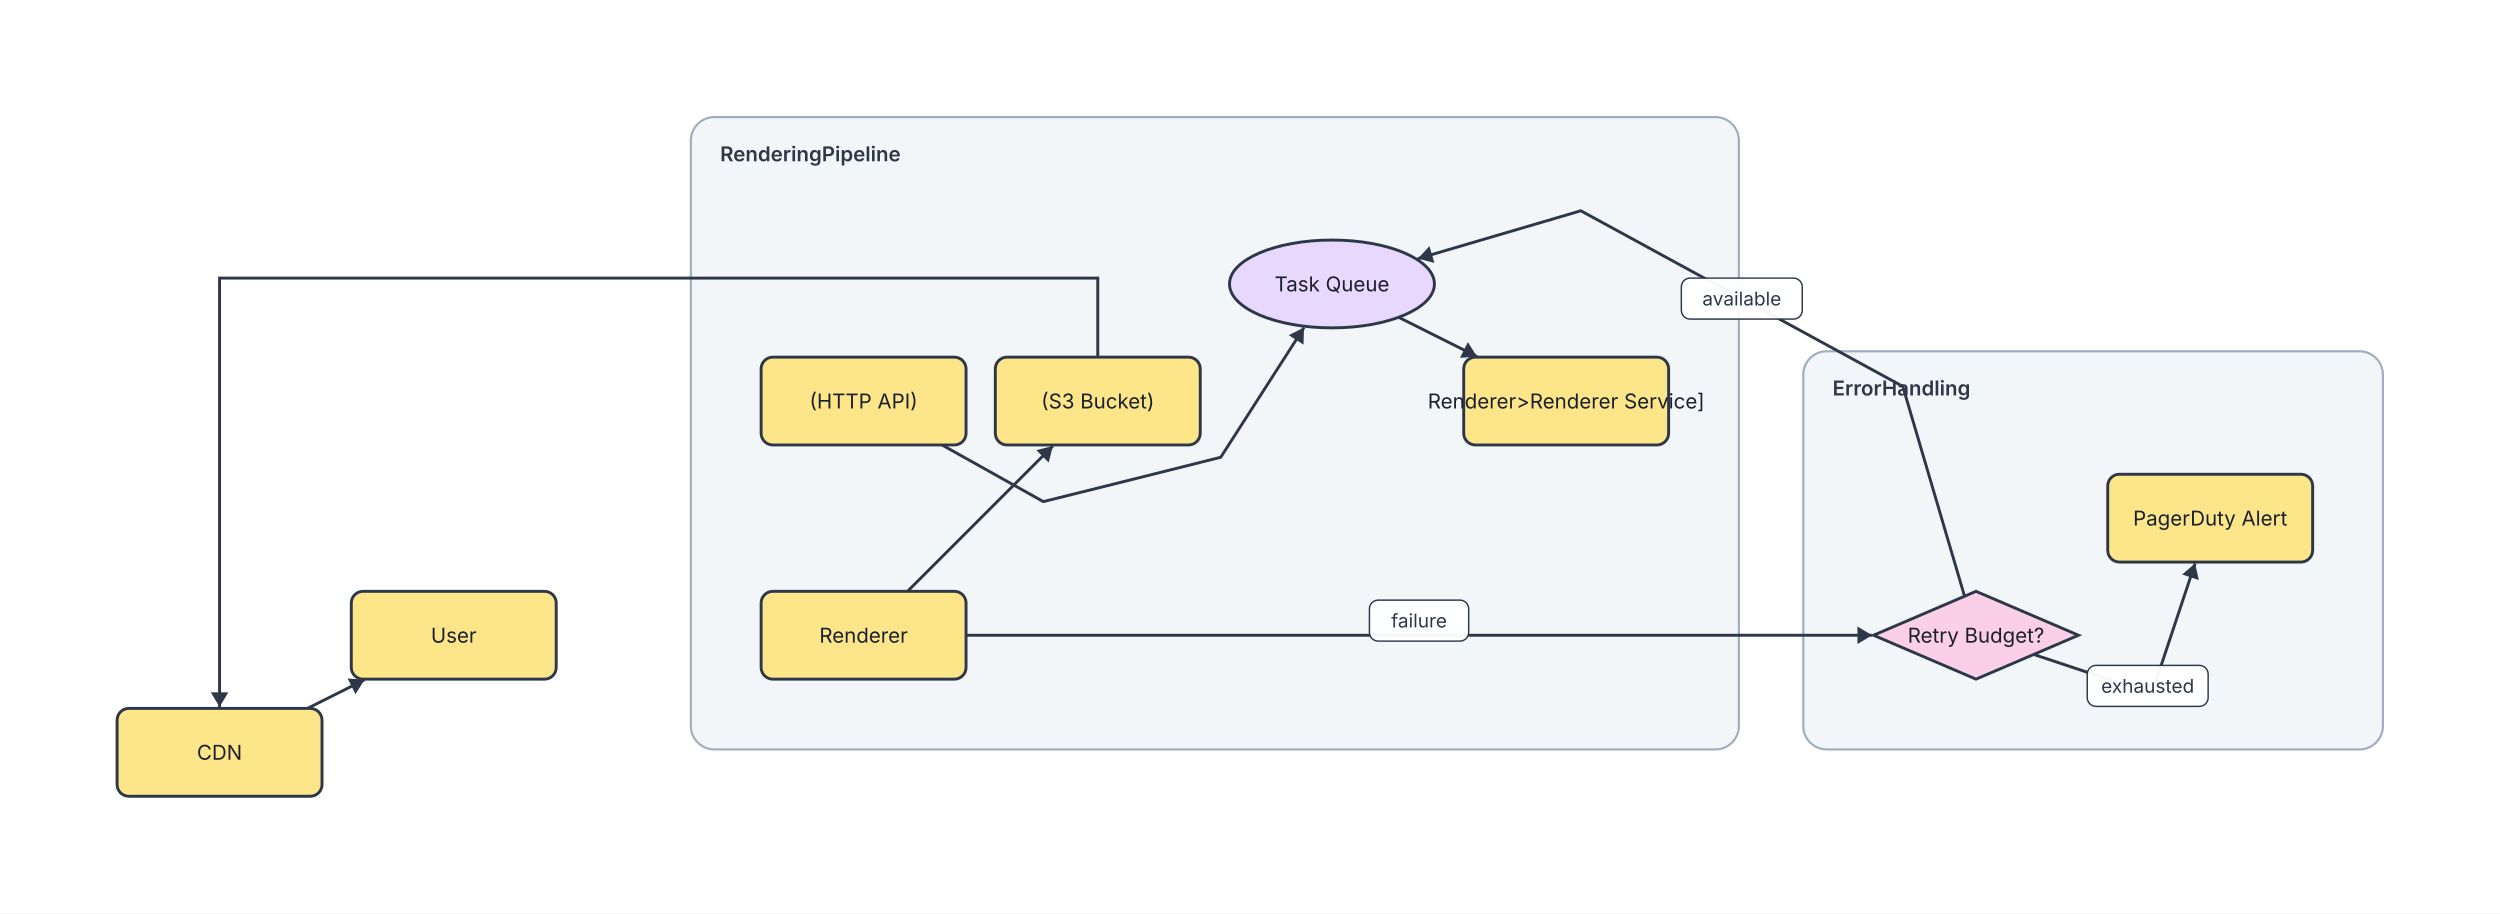
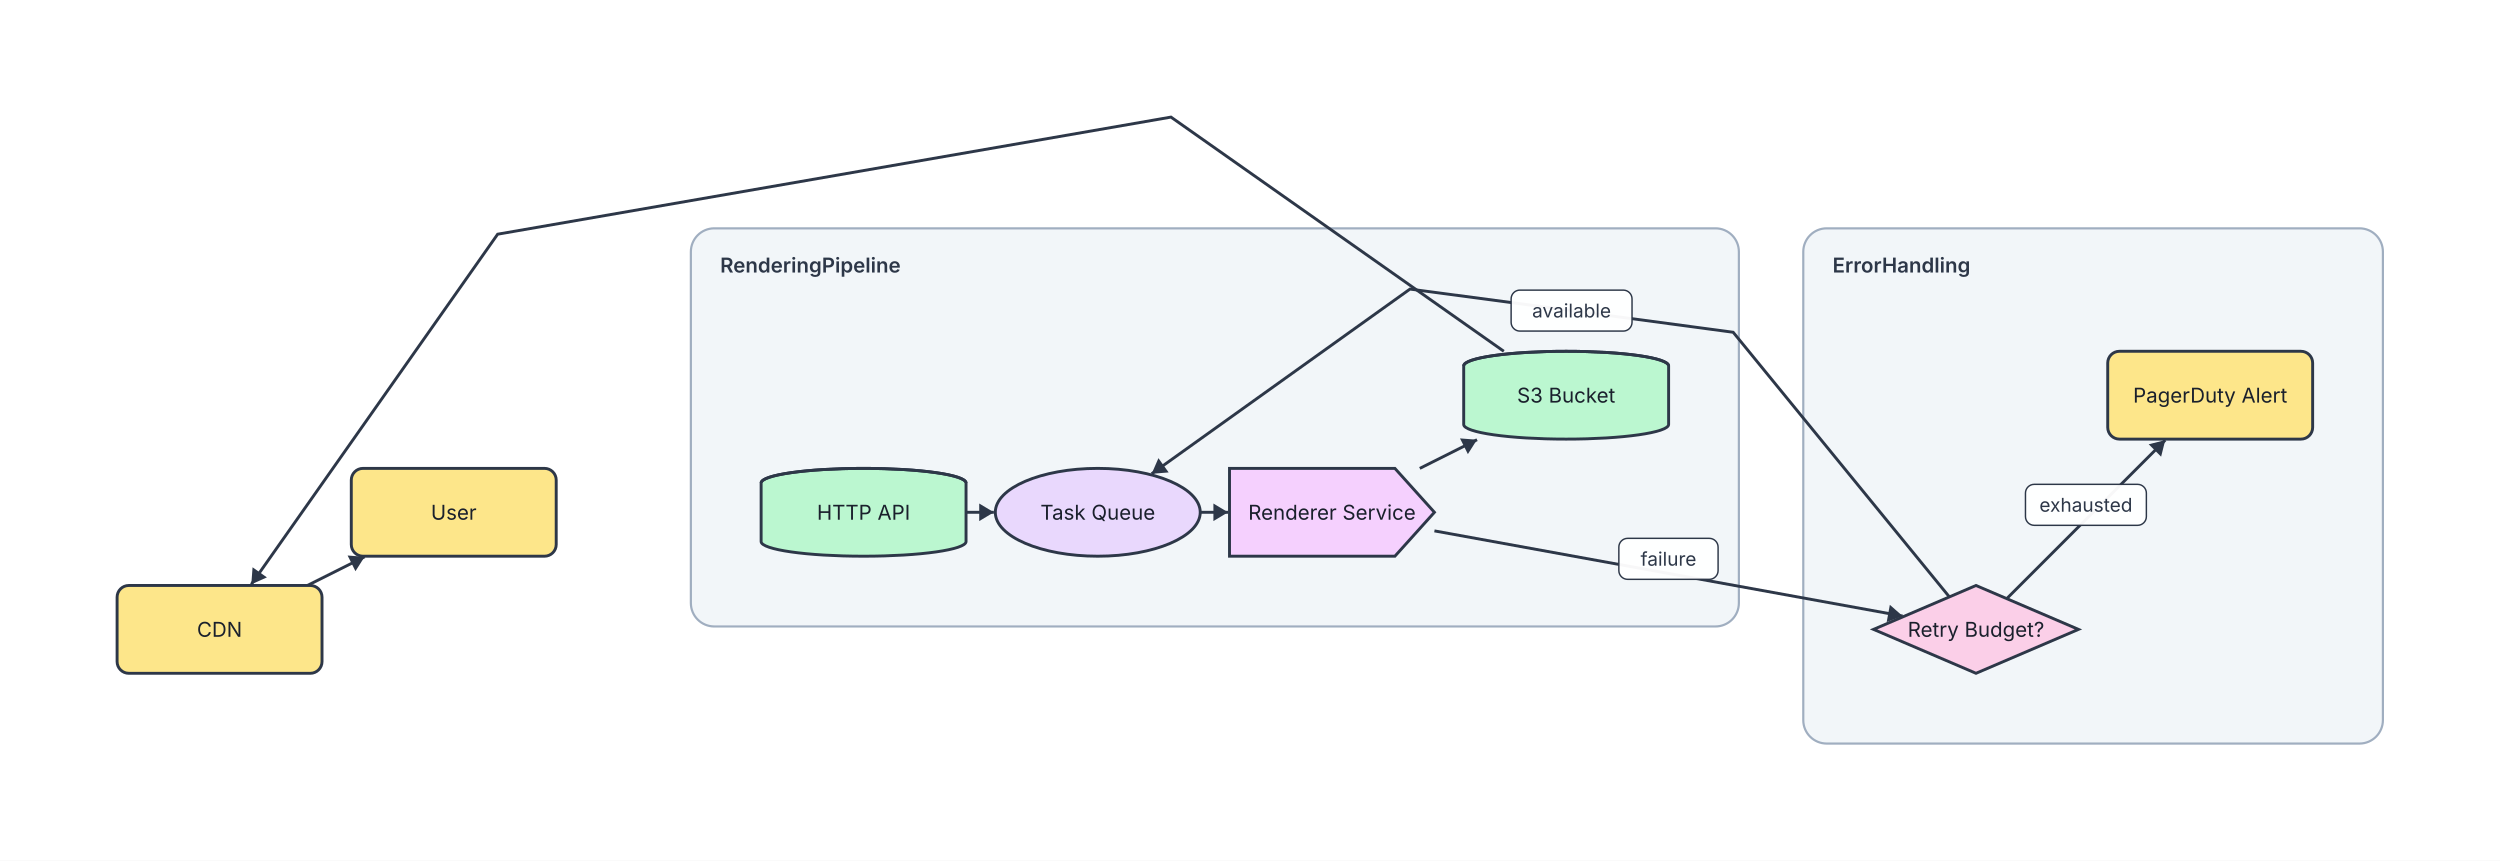
- <svg xmlns="http://www.w3.org/2000/svg" width="1708" height="624" viewBox="0 0 1708 624" font-family="Inter, system-ui, sans-serif">
+ <svg xmlns="http://www.w3.org/2000/svg" width="1708" height="588" viewBox="0 0 1708 588" font-family="Inter, system-ui, sans-serif">
  <defs>
    <marker id="arrow-end" markerWidth="8" markerHeight="8" refX="6" refY="4" orient="auto" markerUnits="strokeWidth">
      <path d="M1,1 L6,4 L1,7 z" fill="context-stroke" />
    </marker>
    <marker id="arrow-start" markerWidth="8" markerHeight="8" refX="2" refY="4" orient="auto" markerUnits="strokeWidth">
      <path d="M7,1 L2,4 L7,7 z" fill="context-stroke" />
    </marker>
  </defs>
  <rect width="100%" height="100%" fill="white" />
  <g class="subgraph" data-id="RenderingPipeline">
-     <rect x="472.0" y="80.0" width="716.0" height="432.0" rx="16" ry="16" fill="#edf2f7" fill-opacity="0.7" stroke="#a0aec0" stroke-width="1.5" />
-     <text x="492.0" y="100.0" fill="#2d3748" font-size="14" font-weight="600" text-anchor="start" dominant-baseline="hanging">RenderingPipeline</text>
+     <rect x="472.0" y="156.0" width="716.0" height="272.0" rx="16" ry="16" fill="#edf2f7" fill-opacity="0.7" stroke="#a0aec0" stroke-width="1.5" />
+     <text x="492.0" y="176.0" fill="#2d3748" font-size="14" font-weight="600" text-anchor="start" dominant-baseline="hanging">RenderingPipeline</text>
  </g>
  <g class="subgraph" data-id="ErrorHandling">
-     <rect x="1232.0" y="240.0" width="396.0" height="272.0" rx="16" ry="16" fill="#edf2f7" fill-opacity="0.7" stroke="#a0aec0" stroke-width="1.5" />
-     <text x="1252.0" y="260.0" fill="#2d3748" font-size="14" font-weight="600" text-anchor="start" dominant-baseline="hanging">ErrorHandling</text>
+     <rect x="1232.0" y="156.0" width="396.0" height="352.0" rx="16" ry="16" fill="#edf2f7" fill-opacity="0.7" stroke="#a0aec0" stroke-width="1.5" />
+     <text x="1252.0" y="176.0" fill="#2d3748" font-size="14" font-weight="600" text-anchor="start" dominant-baseline="hanging">ErrorHandling</text>
  </g>
-   <polyline points="643.6,304.0 712.8,342.7 773.4,327.6 834.0,312.4 890.9,223.8" fill="none" stroke="#2d3748" stroke-width="2" marker-end="url(#arrow-end)" />
-   <line x1="955.6" y1="216.8" x2="1009.1" y2="243.6" stroke="#2d3748" stroke-width="2" marker-end="url(#arrow-end)" />
-   <line x1="620.0" y1="404.0" x2="719.3" y2="304.7" stroke="#2d3748" stroke-width="2" marker-end="url(#arrow-end)" />
-   <line x1="660.0" y1="434.0" x2="1279.0" y2="434.0" stroke="#2d3748" stroke-width="2" marker-end="url(#arrow-end)" />
+   <line x1="660.0" y1="350.0" x2="679.0" y2="350.0" stroke="#2d3748" stroke-width="2" marker-end="url(#arrow-end)" />
+   <line x1="820.0" y1="350.0" x2="839.0" y2="350.0" stroke="#2d3748" stroke-width="2" marker-end="url(#arrow-end)" />
+   <line x1="970.0" y1="320.0" x2="1009.1" y2="300.4" stroke="#2d3748" stroke-width="2" marker-end="url(#arrow-end)" />
+   <line x1="980.0" y1="362.7" x2="1299.9" y2="420.9" stroke="#2d3748" stroke-width="2" marker-end="url(#arrow-end)" />
  <g pointer-events="none">
-     <rect x="935.6" y="410.0" width="67.8" height="28.0" rx="6" ry="6" fill="white" fill-opacity="0.96" stroke="#2d3748" stroke-width="1" />
-     <text x="969.5" y="424.0" fill="#2d3748" font-size="13" text-anchor="middle" dominant-baseline="middle" xml:space="preserve">failure</text>
+     <rect x="1106.0" y="367.8" width="67.8" height="28.0" rx="6" ry="6" fill="white" fill-opacity="0.96" stroke="#2d3748" stroke-width="1" />
+     <text x="1139.9" y="381.8" fill="#2d3748" font-size="13" text-anchor="middle" dominant-baseline="middle" xml:space="preserve">failure</text>
  </g>
-   <polyline points="1389.4,447.1 1462.0,471.3 1467.3,468.6 1472.7,466.0 1499.7,384.9" fill="none" stroke="#2d3748" stroke-width="2" marker-end="url(#arrow-end)" />
+   <line x1="1371.0" y1="409.0" x2="1479.3" y2="300.7" stroke="#2d3748" stroke-width="2" marker-end="url(#arrow-end)" />
  <g pointer-events="none">
-     <rect x="1426.0" y="454.6" width="82.6" height="28.0" rx="6" ry="6" fill="white" fill-opacity="0.96" stroke="#2d3748" stroke-width="1" />
-     <text x="1467.3" y="468.6" fill="#2d3748" font-size="13" text-anchor="middle" dominant-baseline="middle" xml:space="preserve">exhausted</text>
+     <rect x="1383.8" y="330.9" width="82.6" height="28.0" rx="6" ry="6" fill="white" fill-opacity="0.96" stroke="#2d3748" stroke-width="1" />
+     <text x="1425.1" y="344.9" fill="#2d3748" font-size="13" text-anchor="middle" dominant-baseline="middle" xml:space="preserve">exhausted</text>
  </g>
-   <polyline points="1342.2,407.4 1300.0,264.0 1190.0,204.0 1080.0,144.0 968.7,176.7" fill="none" stroke="#2d3748" stroke-width="2" marker-end="url(#arrow-end)" />
+   <polyline points="1331.8,407.8 1184.1,227.0 1073.7,212.2 963.3,197.5 786.8,323.7" fill="none" stroke="#2d3748" stroke-width="2" marker-end="url(#arrow-end)" />
  <g pointer-events="none">
-     <rect x="1148.7" y="190.0" width="82.6" height="28.0" rx="6" ry="6" fill="white" fill-opacity="0.96" stroke="#2d3748" stroke-width="1" />
-     <text x="1190.0" y="204.0" fill="#2d3748" font-size="13" text-anchor="middle" dominant-baseline="middle" xml:space="preserve">available</text>
+     <rect x="1032.4" y="198.2" width="82.6" height="28.0" rx="6" ry="6" fill="white" fill-opacity="0.96" stroke="#2d3748" stroke-width="1" />
+     <text x="1073.7" y="212.2" fill="#2d3748" font-size="13" text-anchor="middle" dominant-baseline="middle" xml:space="preserve">available</text>
  </g>
-   <polyline points="750.0,244.0 750.0,190.0 150.0,190.0 150.0,483.0" fill="none" stroke="#2d3748" stroke-width="2" marker-end="url(#arrow-end)" />
-   <line x1="210.0" y1="484.0" x2="249.1" y2="464.4" stroke="#2d3748" stroke-width="2" marker-end="url(#arrow-end)" />
-   <polygon points="1350.0,404.0 1420.0,434.0 1350.0,464.0 1280.0,434.0" fill="#fbcfe8" stroke="#2d3748" stroke-width="2" />
-   <text x="1350.0" y="434.0" fill="#1a202c" font-size="14" text-anchor="middle" dominant-baseline="middle">Retry Budget?</text>
-   <rect x="240.0" y="404.0" width="140.0" height="60.0" rx="8" ry="8" fill="#fde68a" stroke="#2d3748" stroke-width="2" />
-   <text x="310.0" y="434.0" fill="#1a202c" font-size="14" text-anchor="middle" dominant-baseline="middle">User</text>
-   <rect x="1440.0" y="324.0" width="140.0" height="60.0" rx="8" ry="8" fill="#fde68a" stroke="#2d3748" stroke-width="2" />
-   <text x="1510.0" y="354.0" fill="#1a202c" font-size="14" text-anchor="middle" dominant-baseline="middle">PagerDuty Alert</text>
-   <rect x="520.0" y="244.0" width="140.0" height="60.0" rx="8" ry="8" fill="#fde68a" stroke="#2d3748" stroke-width="2" />
-   <text x="590.0" y="274.0" fill="#1a202c" font-size="14" text-anchor="middle" dominant-baseline="middle">(HTTP API)</text>
-   <ellipse cx="910.0" cy="194.0" rx="70.0" ry="30.0" fill="#e9d8fd" stroke="#2d3748" stroke-width="2" />
-   <text x="910.0" y="194.0" fill="#1a202c" font-size="14" text-anchor="middle" dominant-baseline="middle">Task Queue</text>
-   <rect x="520.0" y="404.0" width="140.0" height="60.0" rx="8" ry="8" fill="#fde68a" stroke="#2d3748" stroke-width="2" />
-   <text x="590.0" y="434.0" fill="#1a202c" font-size="14" text-anchor="middle" dominant-baseline="middle">Renderer</text>
-   <rect x="680.0" y="244.0" width="140.0" height="60.0" rx="8" ry="8" fill="#fde68a" stroke="#2d3748" stroke-width="2" />
-   <text x="750.0" y="274.0" fill="#1a202c" font-size="14" text-anchor="middle" dominant-baseline="middle">(S3 Bucket)</text>
-   <rect x="80.0" y="484.0" width="140.0" height="60.0" rx="8" ry="8" fill="#fde68a" stroke="#2d3748" stroke-width="2" />
-   <text x="150.0" y="514.0" fill="#1a202c" font-size="14" text-anchor="middle" dominant-baseline="middle">CDN</text>
-   <rect x="1000.0" y="244.0" width="140.0" height="60.0" rx="8" ry="8" fill="#fde68a" stroke="#2d3748" stroke-width="2" />
-   <text x="1070.0" y="274.0" fill="#1a202c" font-size="14" text-anchor="middle" dominant-baseline="middle">Renderer&gt;Renderer Service]</text>
+   <polyline points="1027.4,240.0 800.0,80.0 570.0,120.0 340.0,160.0 171.7,399.2" fill="none" stroke="#2d3748" stroke-width="2" marker-end="url(#arrow-end)" />
+   <line x1="210.0" y1="400.0" x2="249.1" y2="380.4" stroke="#2d3748" stroke-width="2" marker-end="url(#arrow-end)" />
+   <path d="M1000.0,250.0 A70.0,10.0 0 0 1 1140.0,250.0 L1140.0,290.0 A70.0,10.0 0 0 1 1000.0,290.0 Z" fill="#bbf7d0" stroke="#2d3748" stroke-width="2" />
+   <path d="M1000.0,250.0 A70.0,10.0 0 0 1 1140.0,250.0" fill="none" stroke="#2d3748" stroke-width="2" />
+   <text x="1070.0" y="270.0" fill="#1a202c" font-size="14" text-anchor="middle" dominant-baseline="middle">S3 Bucket</text>
+   <path d="M520.0,330.0 A70.0,10.0 0 0 1 660.0,330.0 L660.0,370.0 A70.0,10.0 0 0 1 520.0,370.0 Z" fill="#bbf7d0" stroke="#2d3748" stroke-width="2" />
+   <path d="M520.0,330.0 A70.0,10.0 0 0 1 660.0,330.0" fill="none" stroke="#2d3748" stroke-width="2" />
+   <text x="590.0" y="350.0" fill="#1a202c" font-size="14" text-anchor="middle" dominant-baseline="middle">HTTP API</text>
+   <rect x="1440.0" y="240.0" width="140.0" height="60.0" rx="8" ry="8" fill="#fde68a" stroke="#2d3748" stroke-width="2" />
+   <text x="1510.0" y="270.0" fill="#1a202c" font-size="14" text-anchor="middle" dominant-baseline="middle">PagerDuty Alert</text>
+   <rect x="240.0" y="320.0" width="140.0" height="60.0" rx="8" ry="8" fill="#fde68a" stroke="#2d3748" stroke-width="2" />
+   <text x="310.0" y="350.0" fill="#1a202c" font-size="14" text-anchor="middle" dominant-baseline="middle">User</text>
+   <polygon points="840.0,320.0 953.0,320.0 980.0,350.0 953.0,380.0 840.0,380.0" fill="#f5d0fe" stroke="#2d3748" stroke-width="2" />
+   <text x="910.0" y="350.0" fill="#1a202c" font-size="14" text-anchor="middle" dominant-baseline="middle">Renderer Service</text>
+   <polygon points="1350.0,400.0 1420.0,430.0 1350.0,460.0 1280.0,430.0" fill="#fbcfe8" stroke="#2d3748" stroke-width="2" />
+   <text x="1350.0" y="430.0" fill="#1a202c" font-size="14" text-anchor="middle" dominant-baseline="middle">Retry Budget?</text>
+   <ellipse cx="750.0" cy="350.0" rx="70.0" ry="30.0" fill="#e9d8fd" stroke="#2d3748" stroke-width="2" />
+   <text x="750.0" y="350.0" fill="#1a202c" font-size="14" text-anchor="middle" dominant-baseline="middle">Task Queue</text>
+   <rect x="80.0" y="400.0" width="140.0" height="60.0" rx="8" ry="8" fill="#fde68a" stroke="#2d3748" stroke-width="2" />
+   <text x="150.0" y="430.0" fill="#1a202c" font-size="14" text-anchor="middle" dominant-baseline="middle">CDN</text>
</svg>
